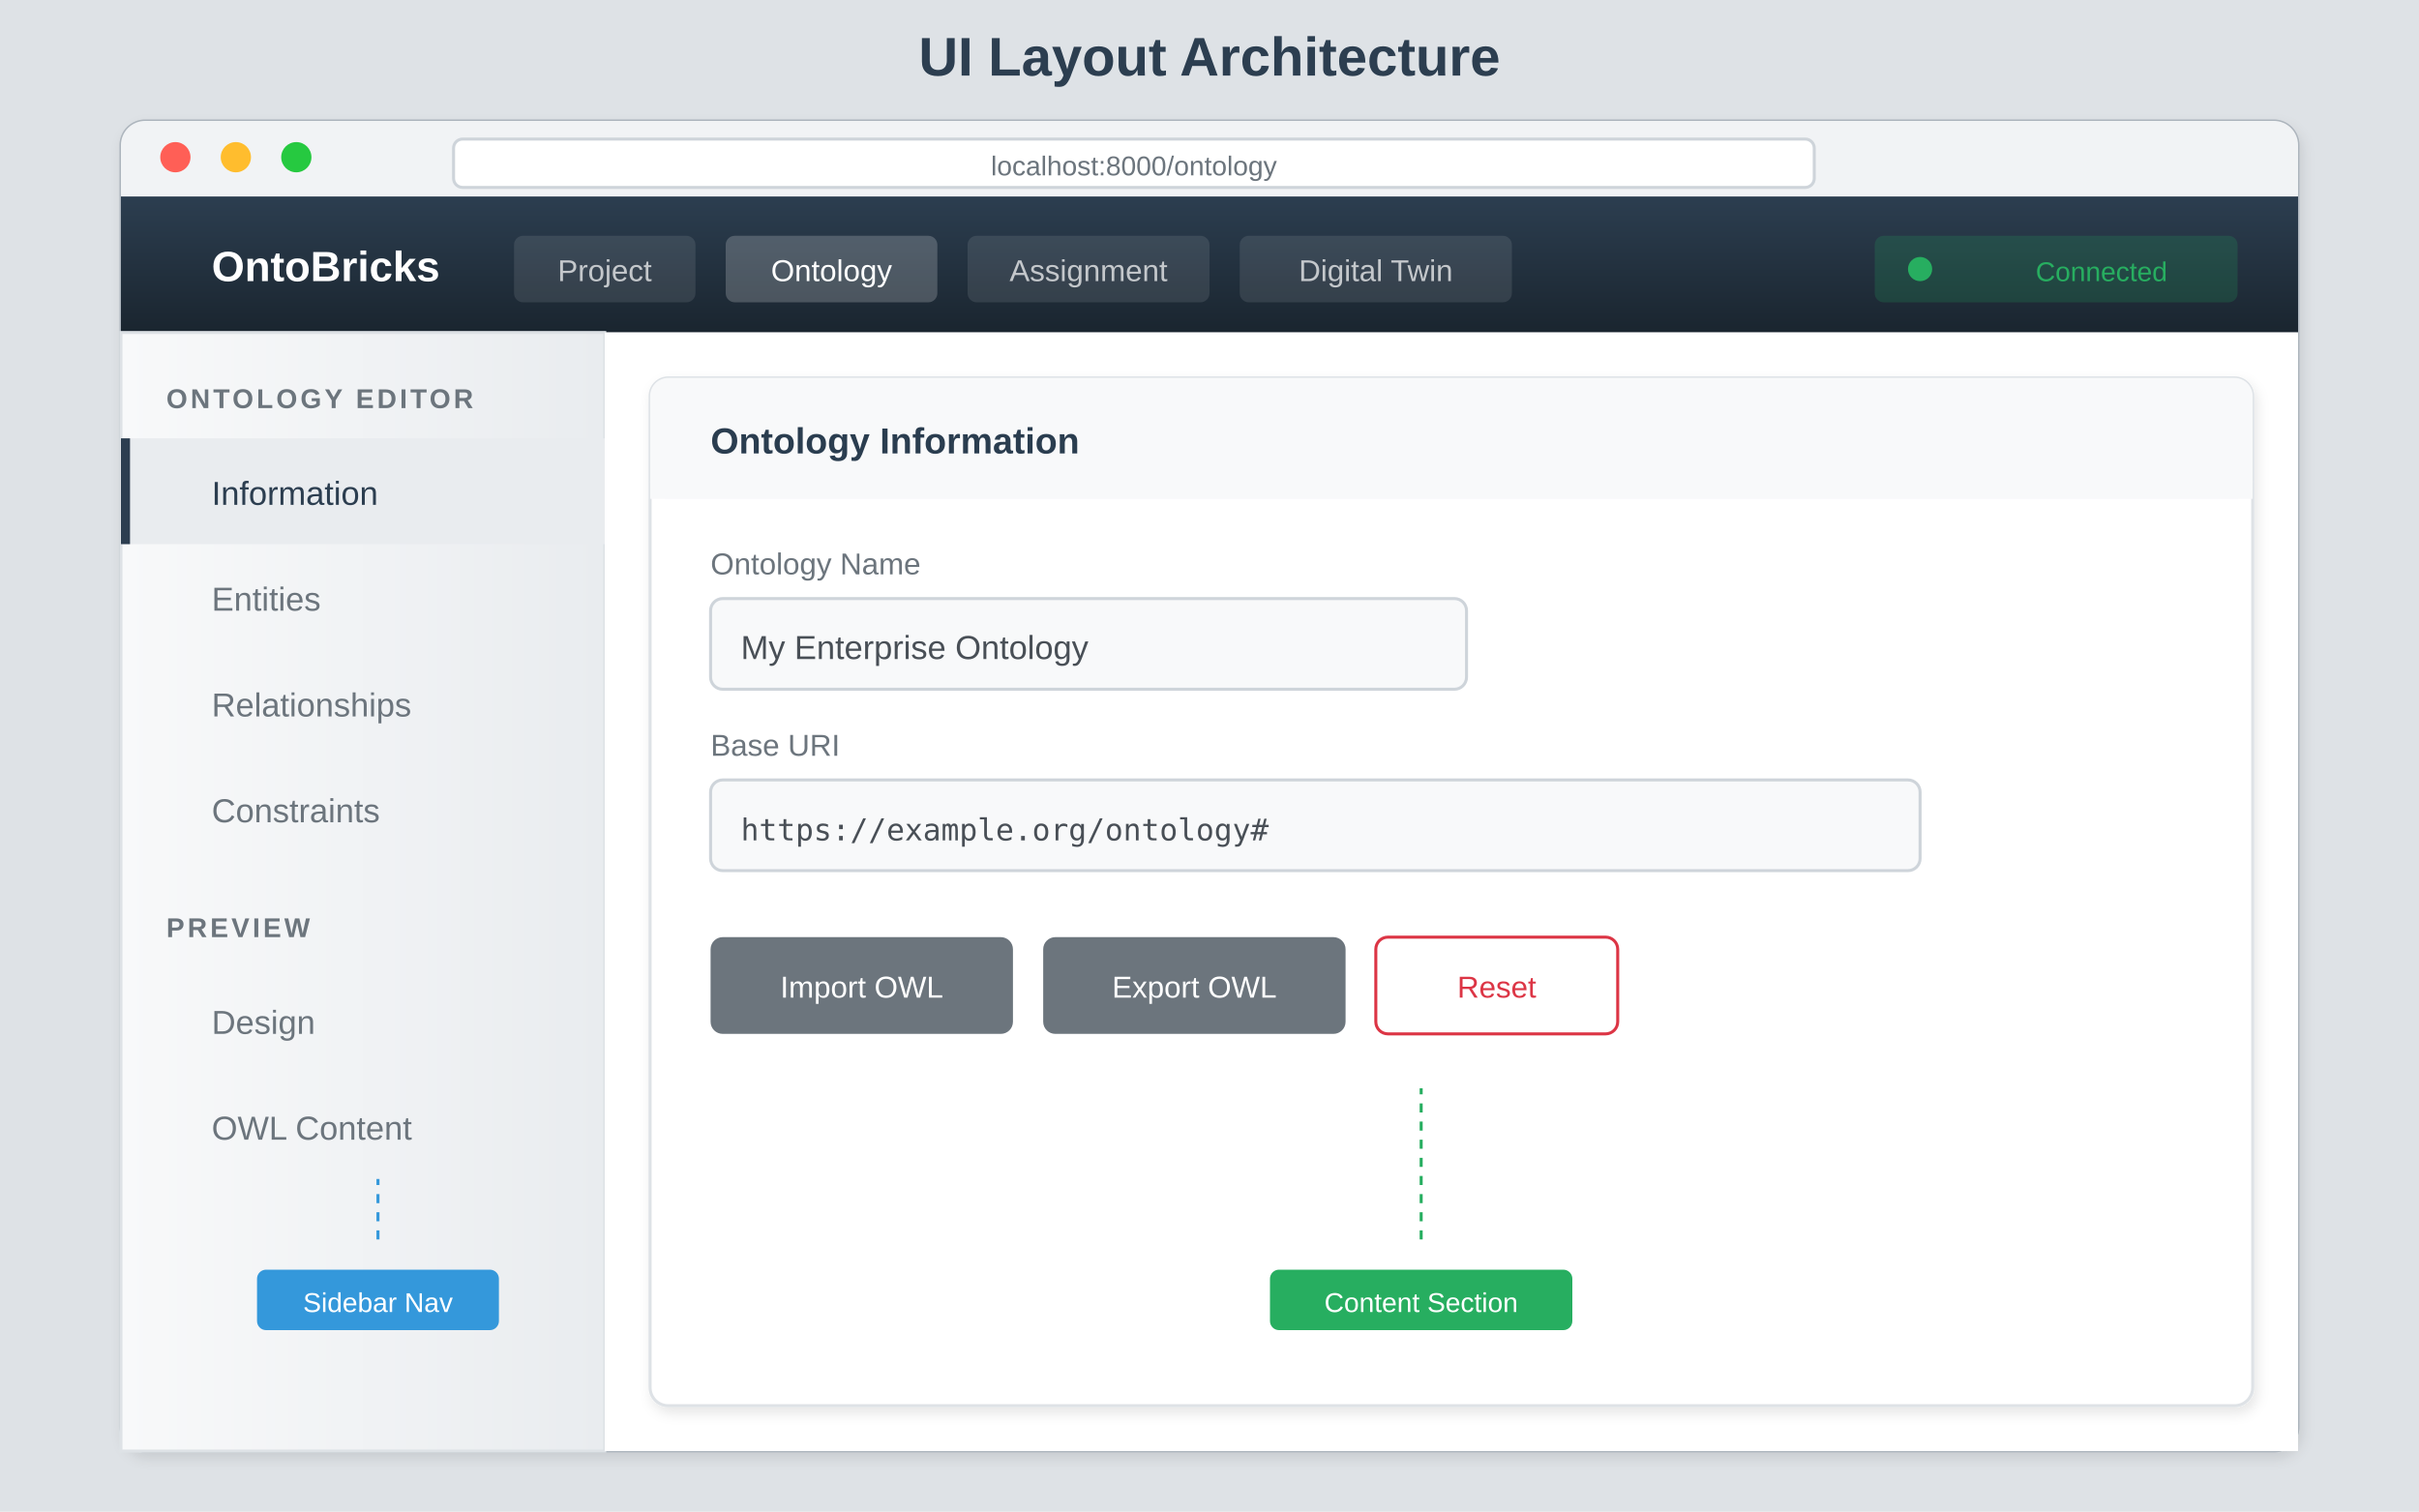
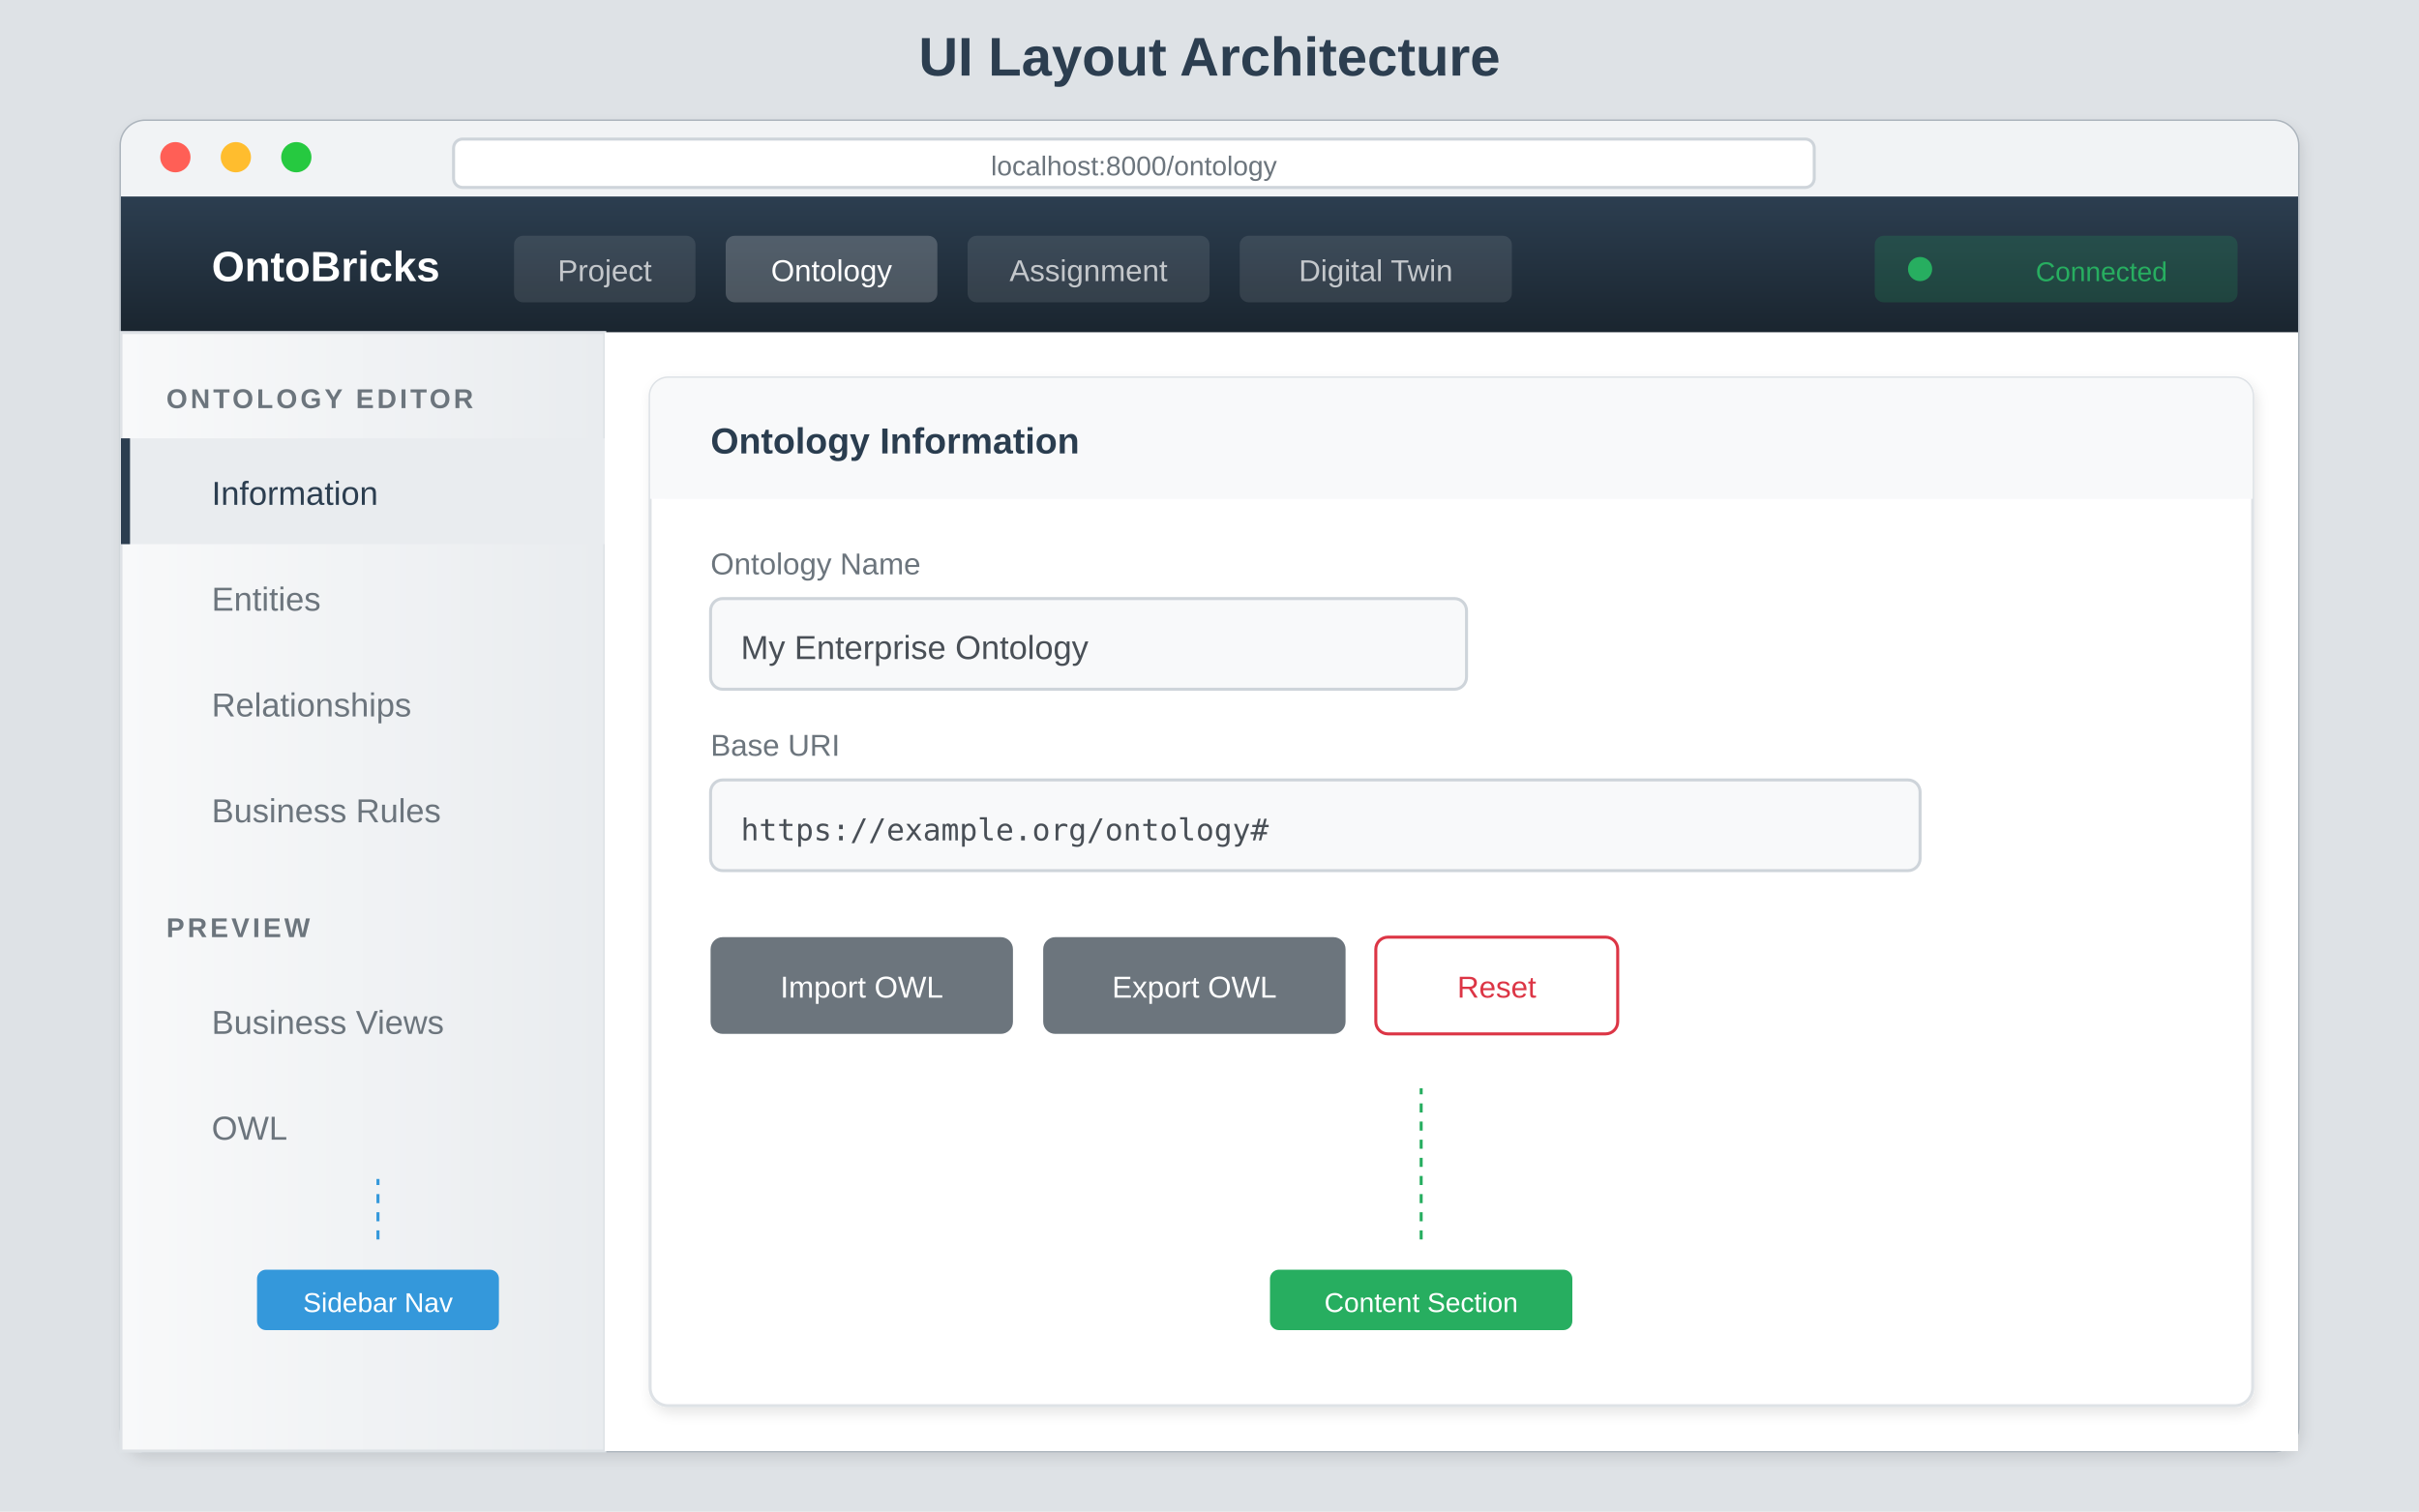
<svg xmlns="http://www.w3.org/2000/svg" viewBox="0 0 800 500" font-family="Segoe UI, Arial, sans-serif">
  <defs>
    <linearGradient id="navGrad" x1="0%" y1="0%" x2="0%" y2="100%">
      <stop offset="0%" style="stop-color:#2C3E50;stop-opacity:1" />
      <stop offset="100%" style="stop-color:#1a252f;stop-opacity:1" />
    </linearGradient>
    <linearGradient id="sidebarGrad" x1="0%" y1="0%" x2="100%" y2="0%">
      <stop offset="0%" style="stop-color:#f8f9fa;stop-opacity:1" />
      <stop offset="100%" style="stop-color:#e9ecef;stop-opacity:1" />
    </linearGradient>
    <filter id="shadow" x="-5%" y="-5%" width="110%" height="115%">
      <feDropShadow dx="1" dy="2" stdDeviation="2" flood-opacity="0.1" />
    </filter>
  </defs>
  <rect width="800" height="500" fill="#dee2e6" />
  <text x="400" y="25" text-anchor="middle" font-size="18" font-weight="bold" fill="#2c3e50">UI Layout Architecture</text>
  <g filter="url(#shadow)">
    <rect x="40" y="40" width="720" height="440" rx="8" fill="white" stroke="#adb5bd" stroke-width="1" />
    <rect x="40" y="40" width="720" height="25" rx="8" fill="#f1f3f5" />
    <rect x="40" y="57" width="720" height="8" fill="#f1f3f5" />
    <circle cx="58" cy="52" r="5" fill="#ff5f56" />
    <circle cx="78" cy="52" r="5" fill="#ffbd2e" />
    <circle cx="98" cy="52" r="5" fill="#27c93f" />
    <rect x="150" y="46" width="450" height="16" rx="3" fill="white" stroke="#ced4da" stroke-width="1" />
    <text x="375" y="58" text-anchor="middle" font-size="9" fill="#6c757d">localhost:8000/ontology</text>
  </g>
  <rect x="40" y="65" width="720" height="45" fill="url(#navGrad)" />
  <text x="70" y="93" font-size="14" font-weight="bold" fill="white">OntoBricks</text>
  <rect x="170" y="78" width="60" height="22" rx="3" fill="rgba(255,255,255,0.1)" />
  <text x="200" y="93" text-anchor="middle" font-size="10" fill="rgba(255,255,255,0.7)">Project</text>
  <rect x="240" y="78" width="70" height="22" rx="3" fill="rgba(255,255,255,0.2)" />
  <text x="275" y="93" text-anchor="middle" font-size="10" fill="white">Ontology</text>
  <rect x="320" y="78" width="80" height="22" rx="3" fill="rgba(255,255,255,0.1)" />
  <text x="360" y="93" text-anchor="middle" font-size="10" fill="rgba(255,255,255,0.7)">Assignment</text>
  <rect x="410" y="78" width="90" height="22" rx="3" fill="rgba(255,255,255,0.1)" />
  <text x="455" y="93" text-anchor="middle" font-size="10" fill="rgba(255,255,255,0.7)">Digital Twin</text>
  <rect x="620" y="78" width="120" height="22" rx="3" fill="rgba(39,174,96,0.2)" />
  <circle cx="635" cy="89" r="4" fill="#27AE60" />
  <text x="695" y="93" text-anchor="middle" font-size="9" fill="#27AE60">Connected</text>
  <rect x="40" y="110" width="720" height="370" fill="#f8f9fa" />
  <rect x="40" y="110" width="160" height="370" fill="url(#sidebarGrad)" stroke="#dee2e6" stroke-width="1" />
  <text x="55" y="135" font-size="9" font-weight="600" fill="#6c757d" letter-spacing="1">ONTOLOGY EDITOR</text>
  <rect x="40" y="145" width="160" height="35" fill="#e9ecef" />
  <rect x="40" y="145" width="3" height="35" fill="#2C3E50" />
  <text x="70" y="167" font-size="11" fill="#2C3E50">Information</text>
  <rect x="40" y="180" width="160" height="35" fill="transparent" />
  <text x="70" y="202" font-size="11" fill="#6c757d">Entities</text>
  <rect x="40" y="215" width="160" height="35" fill="transparent" />
  <text x="70" y="237" font-size="11" fill="#6c757d">Relationships</text>
  <rect x="40" y="250" width="160" height="35" fill="transparent" />
-   <text x="70" y="272" font-size="11" fill="#6c757d">Constraints</text>
+   <text x="70" y="272" font-size="11" fill="#6c757d">Business Rules</text>
  <text x="55" y="310" font-size="9" font-weight="600" fill="#6c757d" letter-spacing="1">PREVIEW</text>
  <rect x="40" y="320" width="160" height="35" fill="transparent" />
-   <text x="70" y="342" font-size="11" fill="#6c757d">Design</text>
+   <text x="70" y="342" font-size="11" fill="#6c757d">Business Views</text>
  <rect x="40" y="355" width="160" height="35" fill="transparent" />
-   <text x="70" y="377" font-size="11" fill="#6c757d">OWL Content</text>
+   <text x="70" y="377" font-size="11" fill="#6c757d">OWL</text>
  <rect x="200" y="110" width="560" height="370" fill="white" />
  <g filter="url(#shadow)">
    <rect x="215" y="125" width="530" height="340" rx="6" fill="white" stroke="#dee2e6" stroke-width="1" />
    <rect x="215" y="125" width="530" height="40" rx="6" fill="#f8f9fa" />
    <rect x="215" y="159" width="530" height="6" fill="#f8f9fa" />
    <text x="235" y="150" font-size="12" font-weight="600" fill="#2c3e50">Ontology Information</text>
    <text x="235" y="190" font-size="10" fill="#6c757d">Ontology Name</text>
    <rect x="235" y="198" width="250" height="30" rx="4" fill="#f8f9fa" stroke="#ced4da" stroke-width="1" />
    <text x="245" y="218" font-size="11" fill="#495057">My Enterprise Ontology</text>
    <text x="235" y="250" font-size="10" fill="#6c757d">Base URI</text>
    <rect x="235" y="258" width="400" height="30" rx="4" fill="#f8f9fa" stroke="#ced4da" stroke-width="1" />
    <text x="245" y="278" font-size="10" fill="#495057" font-family="Consolas, monospace">https://example.org/ontology#</text>
    <rect x="235" y="310" width="100" height="32" rx="4" fill="#6c757d" />
    <text x="285" y="330" text-anchor="middle" font-size="10" fill="white">Import OWL</text>
    <rect x="345" y="310" width="100" height="32" rx="4" fill="#6c757d" />
    <text x="395" y="330" text-anchor="middle" font-size="10" fill="white">Export OWL</text>
    <rect x="455" y="310" width="80" height="32" rx="4" fill="white" stroke="#dc3545" stroke-width="1" />
    <text x="495" y="330" text-anchor="middle" font-size="10" fill="#dc3545">Reset</text>
  </g>
  <rect x="85" y="420" width="80" height="20" rx="3" fill="#3498DB" />
  <text x="125" y="434" text-anchor="middle" font-size="9" fill="white">Sidebar Nav</text>
  <rect x="420" y="420" width="100" height="20" rx="3" fill="#27AE60" />
  <text x="470" y="434" text-anchor="middle" font-size="9" fill="white">Content Section</text>
  <line x1="125" y1="410" x2="125" y2="390" stroke="#3498DB" stroke-width="1" stroke-dasharray="3,3" />
  <line x1="470" y1="410" x2="470" y2="360" stroke="#27AE60" stroke-width="1" stroke-dasharray="3,3" />
</svg>
